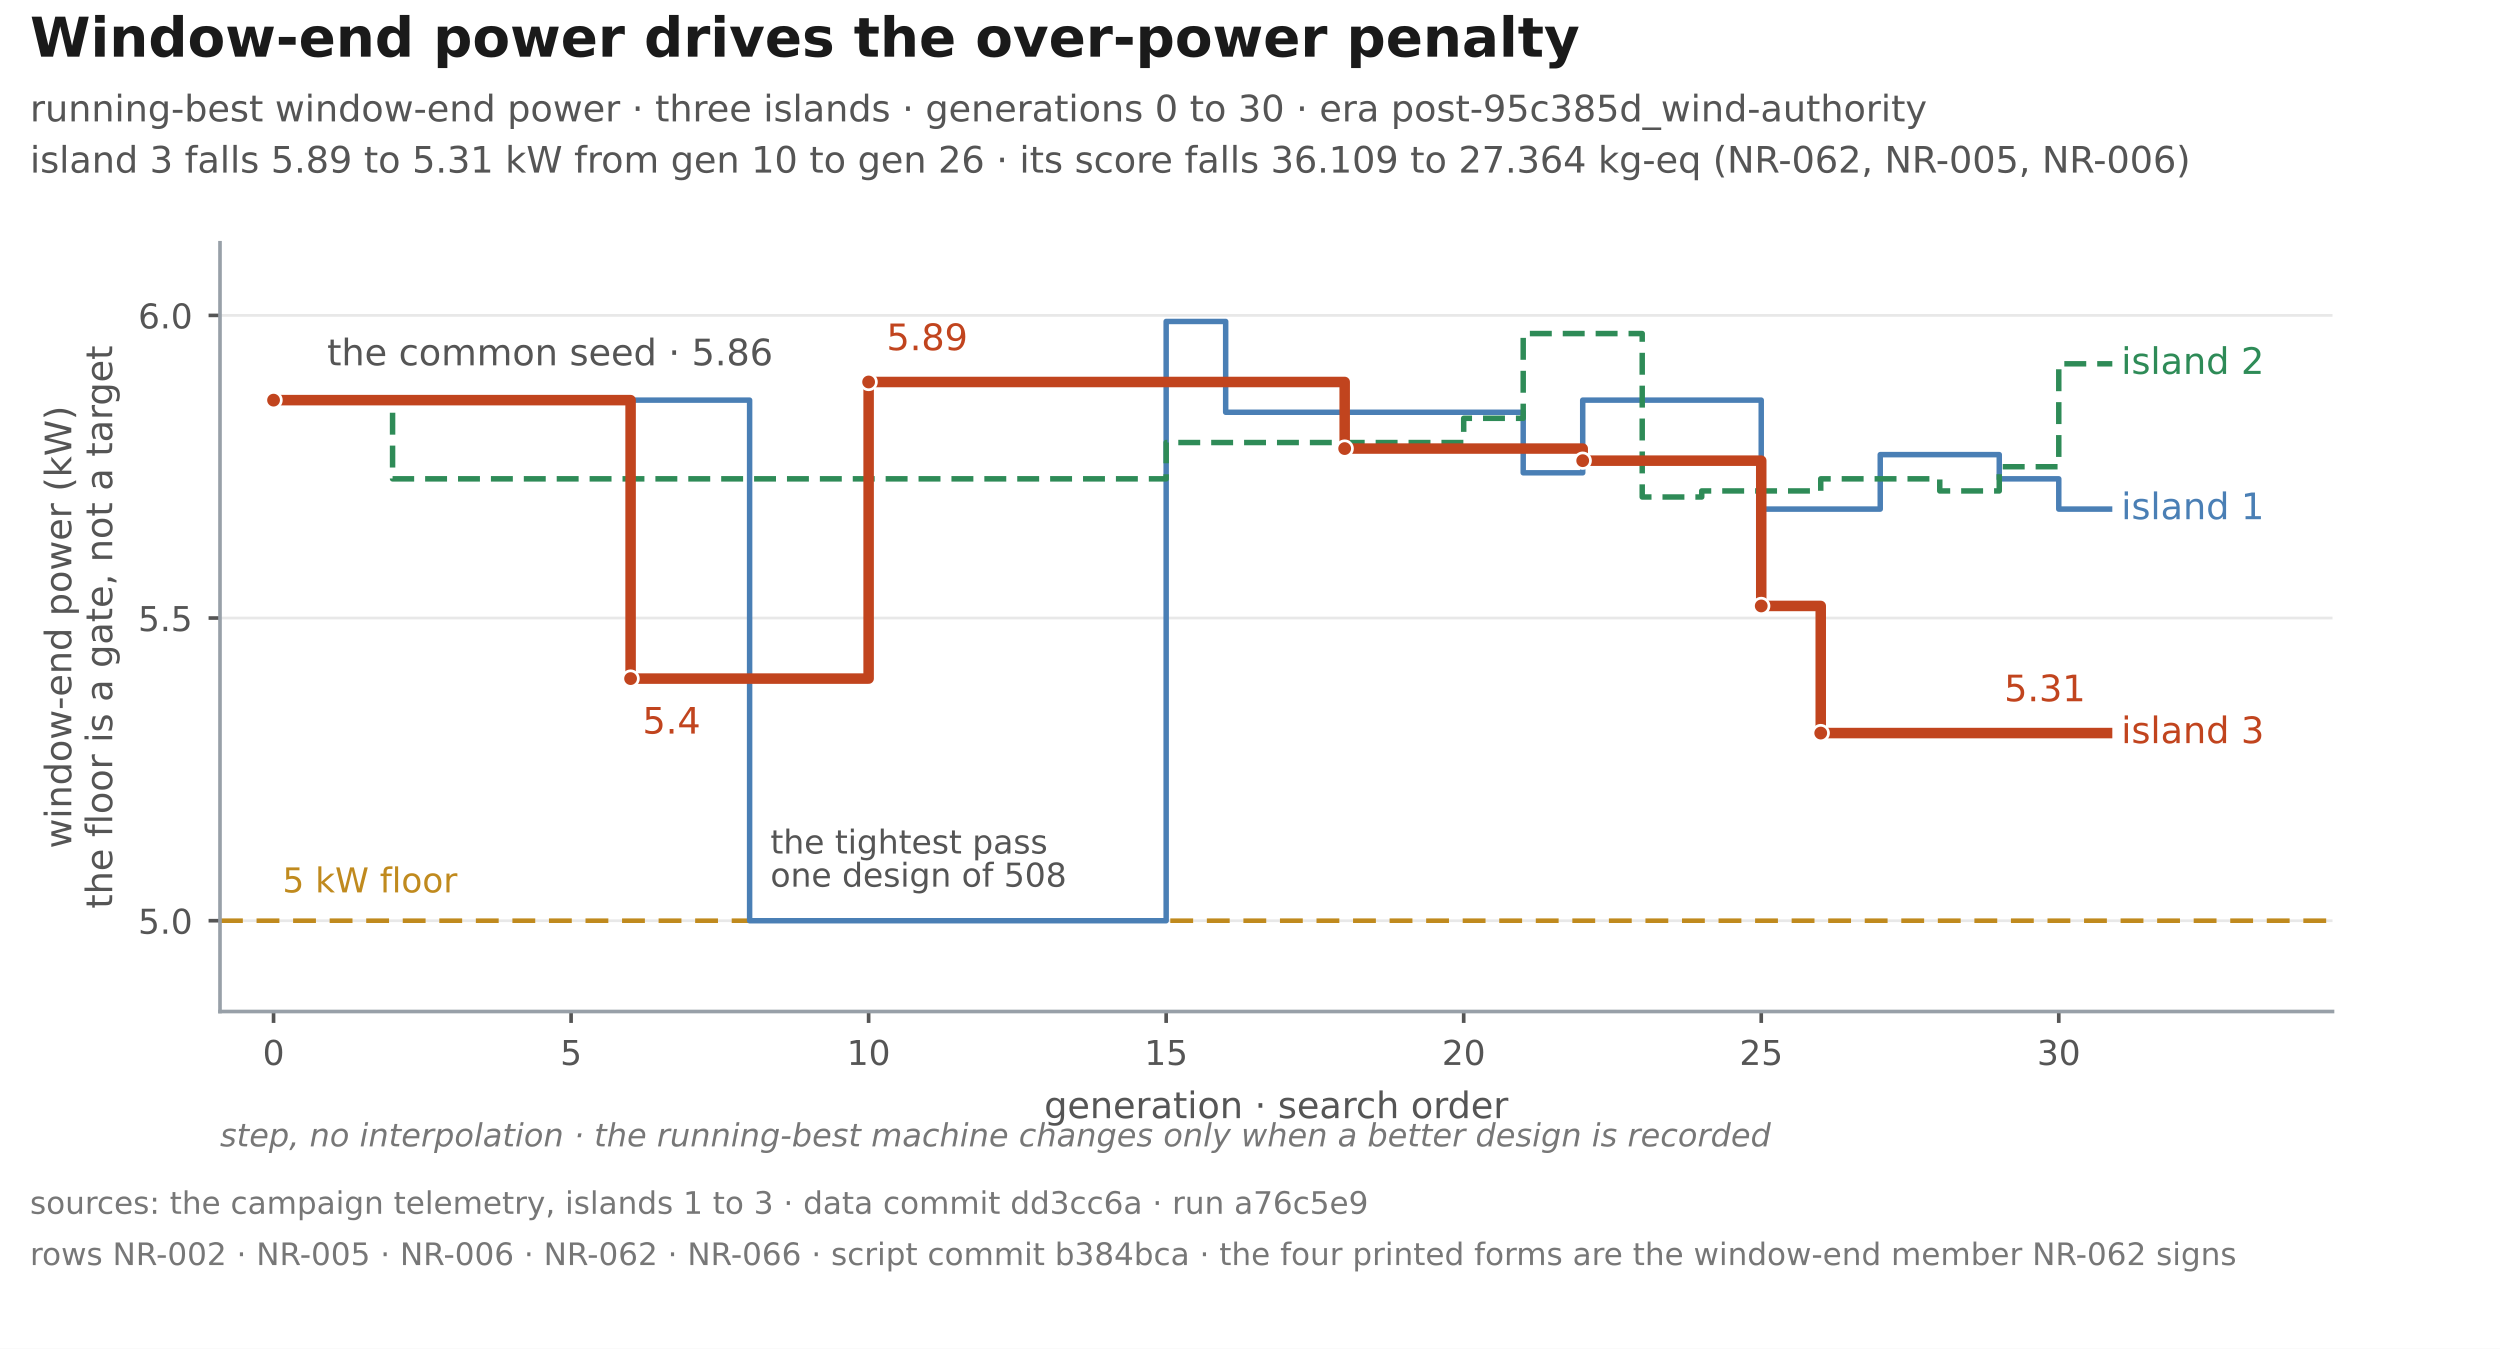
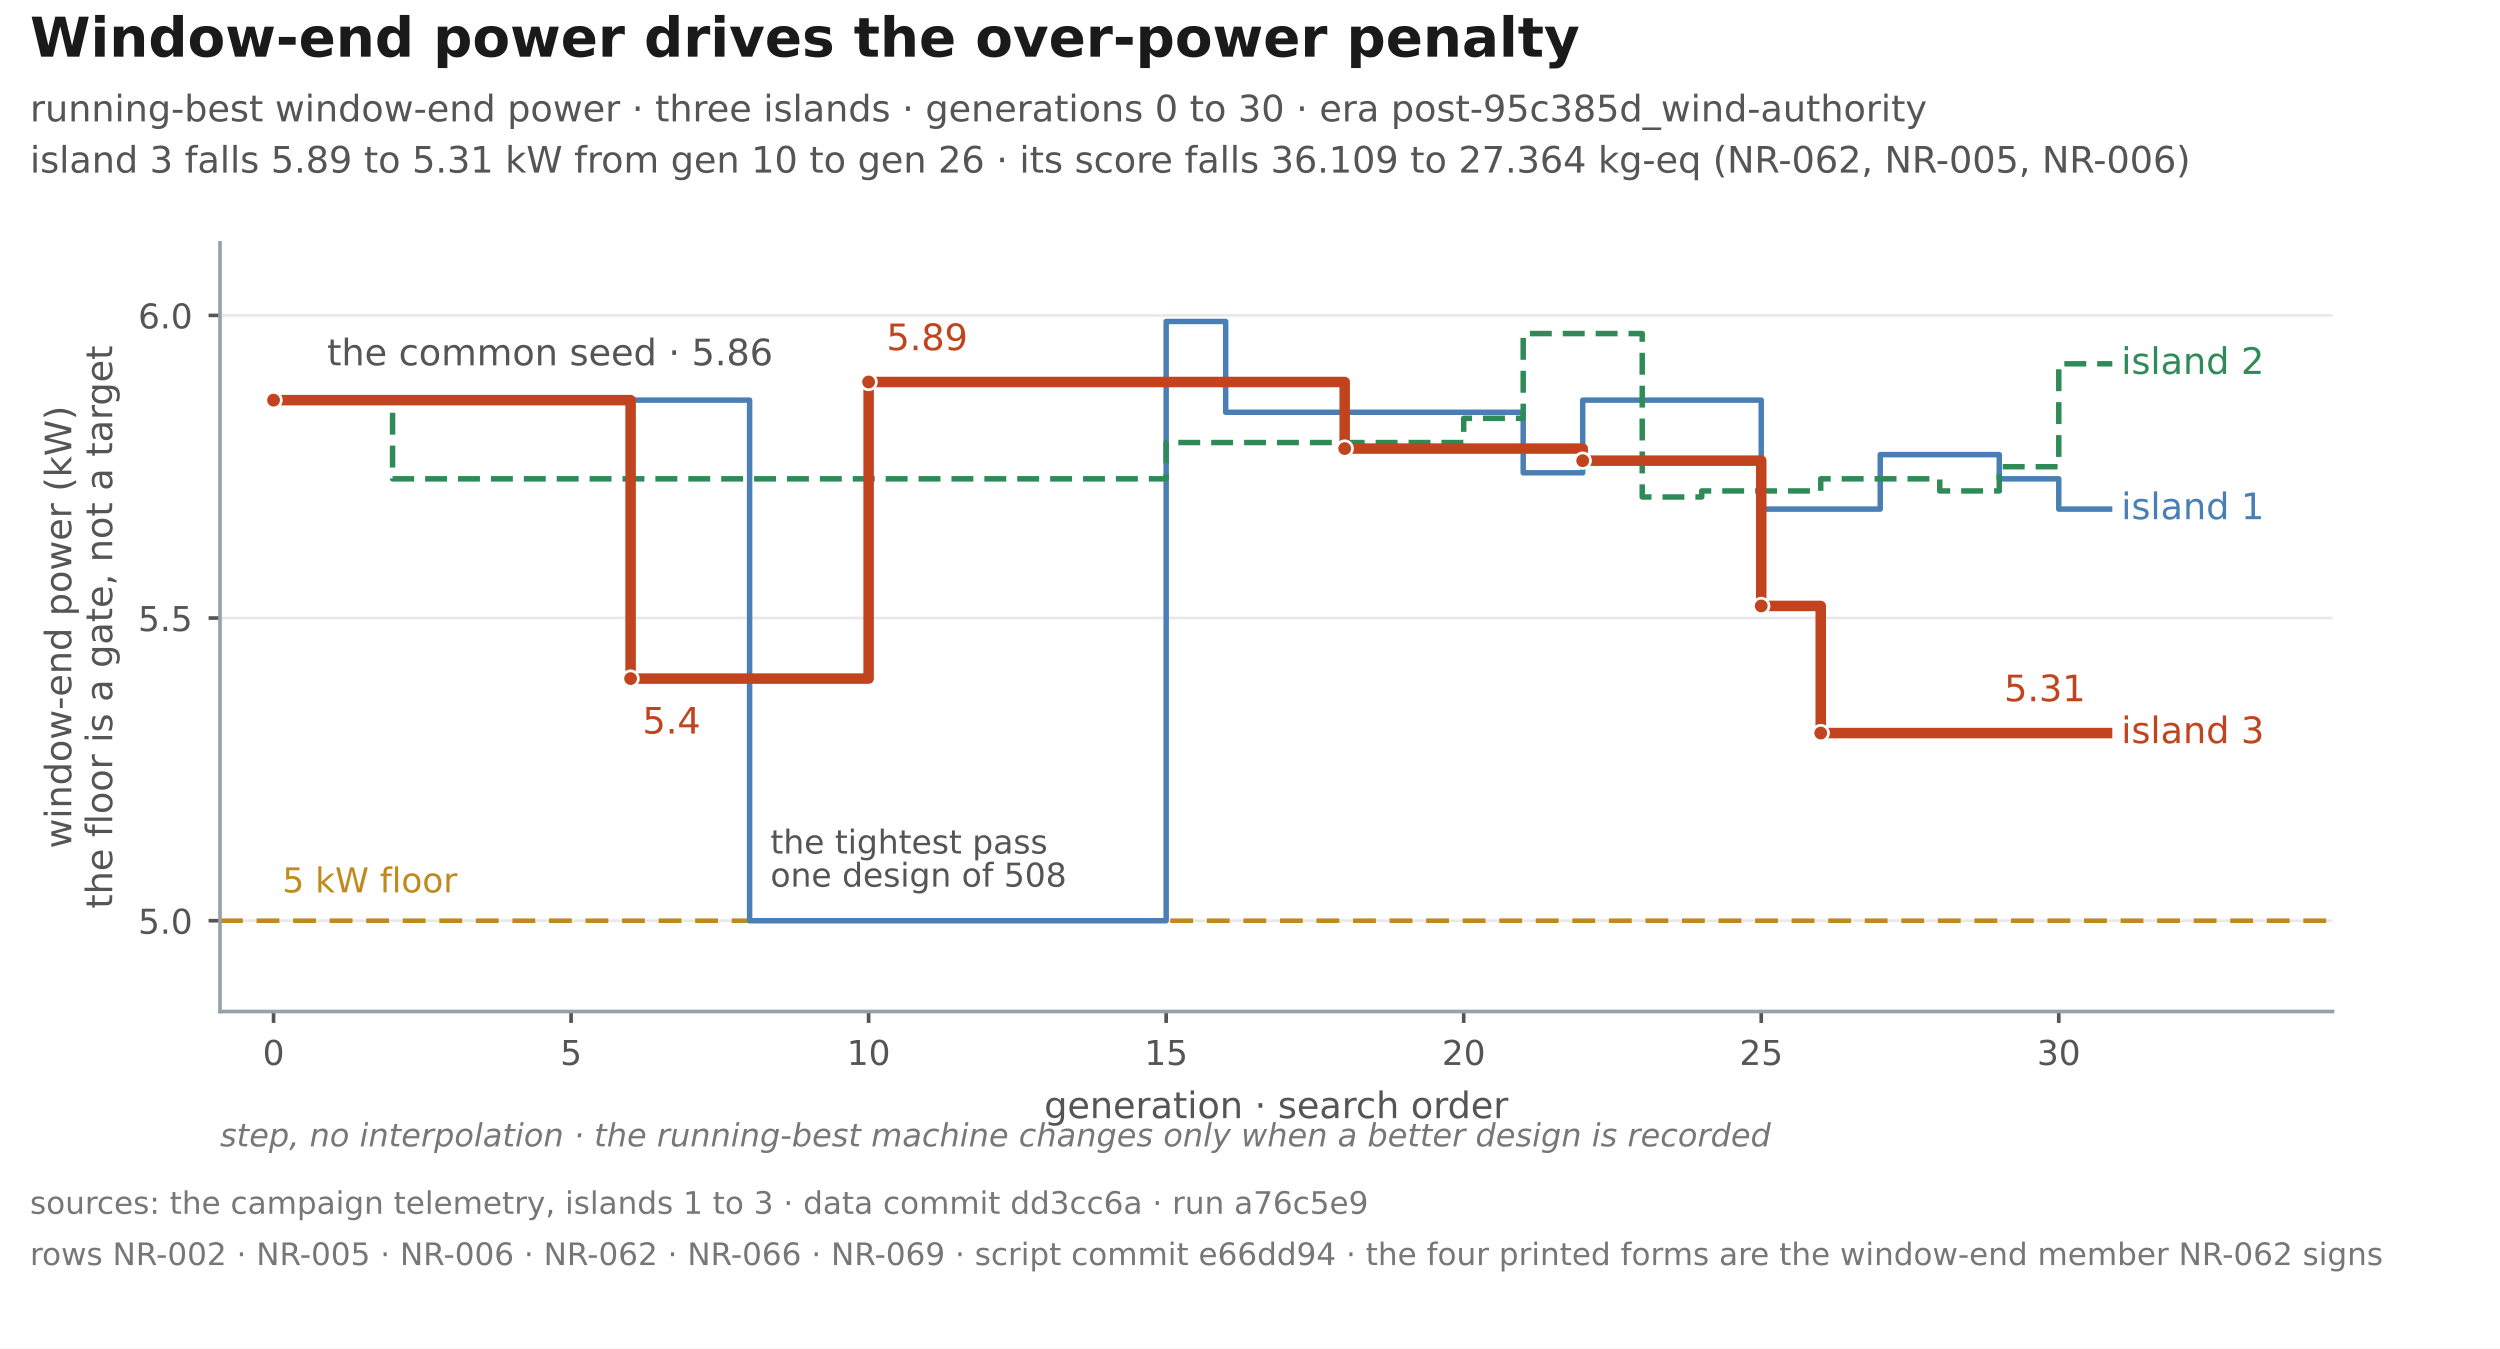
<svg xmlns="http://www.w3.org/2000/svg" xmlns:xlink="http://www.w3.org/1999/xlink" width="547.2pt" height="295.2pt" viewBox="0 0 547.2 295.2" version="1.1">
  <defs>
    <style type="text/css">*{stroke-linejoin: round; stroke-linecap: butt}</style>
  </defs>
  <g id="figure_1">
    <g id="patch_1">
      <path d="M 0 295.2  L 547.2 295.2  L 547.2 0  L 0 0  z " style="fill: #ffffff" />
    </g>
    <g id="axes_1">
      <g id="patch_2">
        <path d="M 48.154 221.4  L 510.538 221.4  L 510.538 53.136  L 48.154 53.136  z " style="fill: #ffffff" />
      </g>
      <g id="matplotlib.axis_1">
        <g id="xtick_1">
          <g id="line2d_1">
            <defs>
              <path id="mfeaf251d12" d="M 0 0  L 0 2.5  " style="stroke: #555555; stroke-width: 0.8" />
            </defs>
            <g>
              <use xlink:href="#mfeaf251d12" x="59.876" y="221.4" style="fill: #555555; stroke: #555555; stroke-width: 0.8" />
            </g>
          </g>
          <g id="text_1">
            <text style="font-size: 7.5px; font-family: 'DejaVu Sans', 'Bitstream Vera Sans', 'Computer Modern Sans Serif', 'Lucida Grande', 'Verdana', 'Geneva', 'Lucid', 'Arial', 'Helvetica', 'Avant Garde', sans-serif; text-anchor: middle; fill: #555555" x="59.876" y="233.099" transform="rotate(-0 59.87601 233.0988)">0</text>
          </g>
        </g>
        <g id="xtick_2">
          <g id="line2d_2">
            <g>
              <use xlink:href="#mfeaf251d12" x="125.001" y="221.4" style="fill: #555555; stroke: #555555; stroke-width: 0.8" />
            </g>
          </g>
          <g id="text_2">
            <text style="font-size: 7.5px; font-family: 'DejaVu Sans', 'Bitstream Vera Sans', 'Computer Modern Sans Serif', 'Lucida Grande', 'Verdana', 'Geneva', 'Lucid', 'Arial', 'Helvetica', 'Avant Garde', sans-serif; text-anchor: middle; fill: #555555" x="125.001" y="233.099" transform="rotate(-0 125.0005 233.0988)">5</text>
          </g>
        </g>
        <g id="xtick_3">
          <g id="line2d_3">
            <g>
              <use xlink:href="#mfeaf251d12" x="190.125" y="221.4" style="fill: #555555; stroke: #555555; stroke-width: 0.8" />
            </g>
          </g>
          <g id="text_3">
            <text style="font-size: 7.5px; font-family: 'DejaVu Sans', 'Bitstream Vera Sans', 'Computer Modern Sans Serif', 'Lucida Grande', 'Verdana', 'Geneva', 'Lucid', 'Arial', 'Helvetica', 'Avant Garde', sans-serif; text-anchor: middle; fill: #555555" x="190.125" y="233.099" transform="rotate(-0 190.125 233.0988)">10</text>
          </g>
        </g>
        <g id="xtick_4">
          <g id="line2d_4">
            <g>
              <use xlink:href="#mfeaf251d12" x="255.25" y="221.4" style="fill: #555555; stroke: #555555; stroke-width: 0.8" />
            </g>
          </g>
          <g id="text_4">
            <text style="font-size: 7.5px; font-family: 'DejaVu Sans', 'Bitstream Vera Sans', 'Computer Modern Sans Serif', 'Lucida Grande', 'Verdana', 'Geneva', 'Lucid', 'Arial', 'Helvetica', 'Avant Garde', sans-serif; text-anchor: middle; fill: #555555" x="255.25" y="233.099" transform="rotate(-0 255.2495 233.0988)">15</text>
          </g>
        </g>
        <g id="xtick_5">
          <g id="line2d_5">
            <g>
              <use xlink:href="#mfeaf251d12" x="320.374" y="221.4" style="fill: #555555; stroke: #555555; stroke-width: 0.8" />
            </g>
          </g>
          <g id="text_5">
            <text style="font-size: 7.5px; font-family: 'DejaVu Sans', 'Bitstream Vera Sans', 'Computer Modern Sans Serif', 'Lucida Grande', 'Verdana', 'Geneva', 'Lucid', 'Arial', 'Helvetica', 'Avant Garde', sans-serif; text-anchor: middle; fill: #555555" x="320.374" y="233.099" transform="rotate(-0 320.374 233.0988)">20</text>
          </g>
        </g>
        <g id="xtick_6">
          <g id="line2d_6">
            <g>
              <use xlink:href="#mfeaf251d12" x="385.499" y="221.4" style="fill: #555555; stroke: #555555; stroke-width: 0.8" />
            </g>
          </g>
          <g id="text_6">
            <text style="font-size: 7.5px; font-family: 'DejaVu Sans', 'Bitstream Vera Sans', 'Computer Modern Sans Serif', 'Lucida Grande', 'Verdana', 'Geneva', 'Lucid', 'Arial', 'Helvetica', 'Avant Garde', sans-serif; text-anchor: middle; fill: #555555" x="385.499" y="233.099" transform="rotate(-0 385.4985 233.0988)">25</text>
          </g>
        </g>
        <g id="xtick_7">
          <g id="line2d_7">
            <g>
              <use xlink:href="#mfeaf251d12" x="450.623" y="221.4" style="fill: #555555; stroke: #555555; stroke-width: 0.8" />
            </g>
          </g>
          <g id="text_7">
            <text style="font-size: 7.5px; font-family: 'DejaVu Sans', 'Bitstream Vera Sans', 'Computer Modern Sans Serif', 'Lucida Grande', 'Verdana', 'Geneva', 'Lucid', 'Arial', 'Helvetica', 'Avant Garde', sans-serif; text-anchor: middle; fill: #555555" x="450.623" y="233.099" transform="rotate(-0 450.6231 233.0988)">30</text>
          </g>
        </g>
        <g id="text_8">
          <text style="font-size: 8px; font-family: 'DejaVu Sans', 'Bitstream Vera Sans', 'Computer Modern Sans Serif', 'Lucida Grande', 'Verdana', 'Geneva', 'Lucid', 'Arial', 'Helvetica', 'Avant Garde', sans-serif; text-anchor: middle; fill: #555555" x="279.346" y="244.737" transform="rotate(-0 279.3456 244.7373)">generation · search order</text>
        </g>
      </g>
      <g id="matplotlib.axis_2">
        <g id="ytick_1">
          <g id="line2d_8">
            <path d="M 48.154 201.526  L 510.538 201.526  " clip-path="url(#pc673680d05)" style="fill: none; stroke: #e8e8e8; stroke-width: 0.6; stroke-linecap: square" />
          </g>
          <g id="line2d_9">
            <defs>
              <path id="mb1d313aced" d="M 0 0  L -2.5 0  " style="stroke: #555555; stroke-width: 0.8" />
            </defs>
            <g>
              <use xlink:href="#mb1d313aced" x="48.154" y="201.526" style="fill: #555555; stroke: #555555; stroke-width: 0.8" />
            </g>
          </g>
          <g id="text_9">
            <text style="font-size: 7.5px; font-family: 'DejaVu Sans', 'Bitstream Vera Sans', 'Computer Modern Sans Serif', 'Lucida Grande', 'Verdana', 'Geneva', 'Lucid', 'Arial', 'Helvetica', 'Avant Garde', sans-serif; text-anchor: end; fill: #555555" x="42.154" y="204.376" transform="rotate(-0 42.1536 204.3757)">5.0</text>
          </g>
        </g>
        <g id="ytick_2">
          <g id="line2d_10">
            <path d="M 48.154 135.281  L 510.538 135.281  " clip-path="url(#pc673680d05)" style="fill: none; stroke: #e8e8e8; stroke-width: 0.6; stroke-linecap: square" />
          </g>
          <g id="line2d_11">
            <g>
              <use xlink:href="#mb1d313aced" x="48.154" y="135.281" style="fill: #555555; stroke: #555555; stroke-width: 0.8" />
            </g>
          </g>
          <g id="text_10">
            <text style="font-size: 7.5px; font-family: 'DejaVu Sans', 'Bitstream Vera Sans', 'Computer Modern Sans Serif', 'Lucida Grande', 'Verdana', 'Geneva', 'Lucid', 'Arial', 'Helvetica', 'Avant Garde', sans-serif; text-anchor: end; fill: #555555" x="42.154" y="138.13" transform="rotate(-0 42.1536 138.13)">5.5</text>
          </g>
        </g>
        <g id="ytick_3">
          <g id="line2d_12">
            <path d="M 48.154 69.035  L 510.538 69.035  " clip-path="url(#pc673680d05)" style="fill: none; stroke: #e8e8e8; stroke-width: 0.6; stroke-linecap: square" />
          </g>
          <g id="line2d_13">
            <g>
              <use xlink:href="#mb1d313aced" x="48.154" y="69.035" style="fill: #555555; stroke: #555555; stroke-width: 0.8" />
            </g>
          </g>
          <g id="text_11">
            <text style="font-size: 7.5px; font-family: 'DejaVu Sans', 'Bitstream Vera Sans', 'Computer Modern Sans Serif', 'Lucida Grande', 'Verdana', 'Geneva', 'Lucid', 'Arial', 'Helvetica', 'Avant Garde', sans-serif; text-anchor: end; fill: #555555" x="42.154" y="71.884" transform="rotate(-0 42.1536 71.88438)">6.0</text>
          </g>
        </g>
        <g id="text_12">
          <text style="font-size: 8px; font-family: 'DejaVu Sans', 'Bitstream Vera Sans', 'Computer Modern Sans Serif', 'Lucida Grande', 'Verdana', 'Geneva', 'Lucid', 'Arial', 'Helvetica', 'Avant Garde', sans-serif; fill: #555555" transform="translate(15.60426 185.7211) rotate(-90)">window-end power (kW)</text>
          <text style="font-size: 8px; font-family: 'DejaVu Sans', 'Bitstream Vera Sans', 'Computer Modern Sans Serif', 'Lucida Grande', 'Verdana', 'Geneva', 'Lucid', 'Arial', 'Helvetica', 'Avant Garde', sans-serif; fill: #555555" transform="translate(24.56251 198.8918) rotate(-90)">the floor is a gate, not a target</text>
        </g>
      </g>
      <g id="line2d_14">
        <path d="M 48.154 201.526  L 510.538 201.526  " clip-path="url(#pc673680d05)" style="fill: none; stroke-dasharray: 5,3; stroke-dashoffset: 0; stroke: #c08a1e" />
      </g>
      <g id="patch_3">
        <path d="M 48.154 221.4  L 48.154 53.136  " style="fill: none; stroke: #98a0a8; stroke-width: 0.8; stroke-linejoin: miter; stroke-linecap: square" />
      </g>
      <g id="patch_4">
        <path d="M 48.154 221.4  L 510.538 221.4  " style="fill: none; stroke: #98a0a8; stroke-width: 0.8; stroke-linejoin: miter; stroke-linecap: square" />
      </g>
      <g id="line2d_15">
        <path d="M 59.876 87.584  L 72.901 87.584  L 72.901 87.584  L 85.926 87.584  L 85.926 87.584  L 98.951 87.584  L 98.951 87.584  L 111.976 87.584  L 111.976 87.584  L 125.001 87.584  L 125.001 87.584  L 138.025 87.584  L 138.025 87.584  L 151.05 87.584  L 151.05 87.584  L 164.075 87.584  L 164.075 201.526  L 177.1 201.526  L 177.1 201.526  L 190.125 201.526  L 190.125 201.526  L 203.15 201.526  L 203.15 201.526  L 216.175 201.526  L 216.175 201.526  L 229.2 201.526  L 229.2 201.526  L 242.225 201.526  L 242.225 201.526  L 255.25 201.526  L 255.25 70.36  L 268.274 70.36  L 268.274 90.234  L 281.299 90.234  L 281.299 90.234  L 294.324 90.234  L 294.324 90.234  L 307.349 90.234  L 307.349 90.234  L 320.374 90.234  L 320.374 90.234  L 333.399 90.234  L 333.399 103.483  L 346.424 103.483  L 346.424 87.584  L 359.449 87.584  L 359.449 87.584  L 372.474 87.584  L 372.474 87.584  L 385.499 87.584  L 385.499 111.432  L 398.523 111.432  L 398.523 111.432  L 411.548 111.432  L 411.548 99.508  L 424.573 99.508  L 424.573 99.508  L 437.598 99.508  L 437.598 104.808  L 450.623 104.808  L 450.623 111.432  L 462.345 111.432  L 462.345 111.432  " clip-path="url(#pc673680d05)" style="fill: none; stroke: #4a7fb5; stroke-width: 1.2" />
      </g>
      <g id="line2d_16">
        <path d="M 59.876 87.584  L 72.901 87.584  L 72.901 87.584  L 85.926 87.584  L 85.926 104.808  L 98.951 104.808  L 98.951 104.808  L 111.976 104.808  L 111.976 104.808  L 125.001 104.808  L 125.001 104.808  L 138.025 104.808  L 138.025 104.808  L 151.05 104.808  L 151.05 104.808  L 164.075 104.808  L 164.075 104.808  L 177.1 104.808  L 177.1 104.808  L 190.125 104.808  L 190.125 104.808  L 203.15 104.808  L 203.15 104.808  L 216.175 104.808  L 216.175 104.808  L 229.2 104.808  L 229.2 104.808  L 242.225 104.808  L 242.225 104.808  L 255.25 104.808  L 255.25 96.858  L 268.274 96.858  L 268.274 96.858  L 281.299 96.858  L 281.299 96.858  L 294.324 96.858  L 294.324 96.858  L 307.349 96.858  L 307.349 96.858  L 320.374 96.858  L 320.374 91.558  L 333.399 91.558  L 333.399 73.01  L 346.424 73.01  L 346.424 73.01  L 359.449 73.01  L 359.449 108.782  L 372.474 108.782  L 372.474 107.457  L 385.499 107.457  L 385.499 107.457  L 398.523 107.457  L 398.523 104.808  L 411.548 104.808  L 411.548 104.808  L 424.573 104.808  L 424.573 107.457  L 437.598 107.457  L 437.598 102.158  L 450.623 102.158  L 450.623 79.634  L 462.345 79.634  L 462.345 79.634  " clip-path="url(#pc673680d05)" style="fill: none; stroke-dasharray: 4.8,2.4; stroke-dashoffset: 0; stroke: #2e8b57; stroke-width: 1.2" />
      </g>
      <g id="line2d_17">
        <path d="M 59.876 87.584  L 72.901 87.584  L 72.901 87.584  L 85.926 87.584  L 85.926 87.584  L 98.951 87.584  L 98.951 87.584  L 111.976 87.584  L 111.976 87.584  L 125.001 87.584  L 125.001 87.584  L 138.025 87.584  L 138.025 148.53  L 151.05 148.53  L 151.05 148.53  L 164.075 148.53  L 164.075 148.53  L 177.1 148.53  L 177.1 148.53  L 190.125 148.53  L 190.125 83.609  L 203.15 83.609  L 203.15 83.609  L 216.175 83.609  L 216.175 83.609  L 229.2 83.609  L 229.2 83.609  L 242.225 83.609  L 242.225 83.609  L 255.25 83.609  L 255.25 83.609  L 268.274 83.609  L 268.274 83.609  L 281.299 83.609  L 281.299 83.609  L 294.324 83.609  L 294.324 98.183  L 307.349 98.183  L 307.349 98.183  L 320.374 98.183  L 320.374 98.183  L 333.399 98.183  L 333.399 98.183  L 346.424 98.183  L 346.424 100.833  L 359.449 100.833  L 359.449 100.833  L 372.474 100.833  L 372.474 100.833  L 385.499 100.833  L 385.499 132.631  L 398.523 132.631  L 398.523 160.454  L 411.548 160.454  L 411.548 160.454  L 424.573 160.454  L 424.573 160.454  L 437.598 160.454  L 437.598 160.454  L 450.623 160.454  L 450.623 160.454  L 462.345 160.454  L 462.345 160.454  " clip-path="url(#pc673680d05)" style="fill: none; stroke: #c1441e; stroke-width: 2.3" />
      </g>
      <g id="line2d_18">
        <defs>
          <path id="md0a93bd3d2" d="M 0 1.7  C 0.451 1.7 0.883 1.521 1.202 1.202  C 1.521 0.883 1.7 0.451 1.7 0  C 1.7 -0.451 1.521 -0.883 1.202 -1.202  C 0.883 -1.521 0.451 -1.7 0 -1.7  C -0.451 -1.7 -0.883 -1.521 -1.202 -1.202  C -1.521 -0.883 -1.7 -0.451 -1.7 0  C -1.7 0.451 -1.521 0.883 -1.202 1.202  C -0.883 1.521 -0.451 1.7 0 1.7  z " style="stroke: #ffffff; stroke-width: 0.6" />
        </defs>
        <g clip-path="url(#pc673680d05)">
          <use xlink:href="#md0a93bd3d2" x="59.876" y="87.584" style="fill: #c1441e; stroke: #ffffff; stroke-width: 0.6" />
          <use xlink:href="#md0a93bd3d2" x="138.025" y="148.53" style="fill: #c1441e; stroke: #ffffff; stroke-width: 0.6" />
          <use xlink:href="#md0a93bd3d2" x="190.125" y="83.609" style="fill: #c1441e; stroke: #ffffff; stroke-width: 0.6" />
          <use xlink:href="#md0a93bd3d2" x="294.324" y="98.183" style="fill: #c1441e; stroke: #ffffff; stroke-width: 0.6" />
          <use xlink:href="#md0a93bd3d2" x="346.424" y="100.833" style="fill: #c1441e; stroke: #ffffff; stroke-width: 0.6" />
          <use xlink:href="#md0a93bd3d2" x="385.499" y="132.631" style="fill: #c1441e; stroke: #ffffff; stroke-width: 0.6" />
          <use xlink:href="#md0a93bd3d2" x="398.523" y="160.454" style="fill: #c1441e; stroke: #ffffff; stroke-width: 0.6" />
        </g>
      </g>
      <g id="text_13">
        <text style="font-size: 7.5px; font-family: 'DejaVu Sans', 'Bitstream Vera Sans', 'Computer Modern Sans Serif', 'Lucida Grande', 'Verdana', 'Geneva', 'Lucid', 'Arial', 'Helvetica', 'Avant Garde', sans-serif; text-anchor: start; fill: #c08a1e" x="61.83" y="195.329" transform="rotate(-0 61.82975 195.3293)">5 kW floor</text>
      </g>
      <g id="text_14">
        <g id="patch_5">
          <path d="M 168.634 196.572  L 233.467 196.572  Q 234.475 196.572 234.475 195.564  L 234.475 181.354  Q 234.475 180.346 233.467 180.346  L 168.634 180.346  Q 167.626 180.346 167.626 181.354  L 167.626 195.564  Q 167.626 196.572 168.634 196.572  z " style="fill: #ffffff; opacity: 0.93" />
        </g>
        <text style="font-size: 7.2px; font-family: 'DejaVu Sans', 'Bitstream Vera Sans', 'Computer Modern Sans Serif', 'Lucida Grande', 'Verdana', 'Geneva', 'Lucid', 'Arial', 'Helvetica', 'Avant Garde', sans-serif; fill: #555555" transform="translate(168.6339 186.825)">the tightest pass</text>
        <text style="font-size: 7.2px; font-family: 'DejaVu Sans', 'Bitstream Vera Sans', 'Computer Modern Sans Serif', 'Lucida Grande', 'Verdana', 'Geneva', 'Lucid', 'Arial', 'Helvetica', 'Avant Garde', sans-serif; fill: #555555" transform="translate(168.6339 194.0668)">one design of 508</text>
      </g>
      <g id="text_15">
        <g id="patch_6">
          <path d="M 71.598 82.742  L 169.187 82.742  Q 170.307 82.742 170.307 81.622  L 170.307 73.879  Q 170.307 72.759 169.187 72.759  L 71.598 72.759  Q 70.478 72.759 70.478 73.879  L 70.478 81.622  Q 70.478 82.742 71.598 82.742  z " style="fill: #ffffff; opacity: 0.93" />
        </g>
        <text style="font-size: 8px; font-family: 'DejaVu Sans', 'Bitstream Vera Sans', 'Computer Modern Sans Serif', 'Lucida Grande', 'Verdana', 'Geneva', 'Lucid', 'Arial', 'Helvetica', 'Avant Garde', sans-serif; text-anchor: start; fill: #555555" x="71.598" y="79.958" transform="rotate(-0 71.59842 79.95789)">the common seed · 5.86</text>
      </g>
      <g id="text_16">
        <g id="patch_7">
          <path d="M 140.63 163.354  L 153.353 163.354  Q 154.473 163.354 154.473 162.234  L 154.473 154.492  Q 154.473 153.372 153.353 153.372  L 140.63 153.372  Q 139.51 153.372 139.51 154.492  L 139.51 162.234  Q 139.51 163.354 140.63 163.354  z " style="fill: #ffffff; opacity: 0.93" />
        </g>
        <text style="font-size: 8px; font-family: 'DejaVu Sans', 'Bitstream Vera Sans', 'Computer Modern Sans Serif', 'Lucida Grande', 'Verdana', 'Geneva', 'Lucid', 'Arial', 'Helvetica', 'Avant Garde', sans-serif; text-anchor: start; fill: #c1441e" x="140.63" y="160.571" transform="rotate(-0 140.6304 160.5706)">5.4</text>
      </g>
      <g id="text_17">
        <g id="patch_8">
          <path d="M 194.032 79.429  L 211.845 79.429  Q 212.965 79.429 212.965 78.309  L 212.965 70.567  Q 212.965 69.447 211.845 69.447  L 194.032 69.447  Q 192.912 69.447 192.912 70.567  L 192.912 78.309  Q 192.912 79.429 194.032 79.429  z " style="fill: #ffffff; opacity: 0.93" />
        </g>
        <text style="font-size: 8px; font-family: 'DejaVu Sans', 'Bitstream Vera Sans', 'Computer Modern Sans Serif', 'Lucida Grande', 'Verdana', 'Geneva', 'Lucid', 'Arial', 'Helvetica', 'Avant Garde', sans-serif; text-anchor: start; fill: #c1441e" x="194.032" y="76.646" transform="rotate(-0 194.0325 76.6456)">5.89</text>
      </g>
      <g id="text_18">
        <g id="patch_9">
          <path d="M 438.672 156.274  L 456.484 156.274  Q 457.604 156.274 457.604 155.154  L 457.604 147.412  Q 457.604 146.292 456.484 146.292  L 438.672 146.292  Q 437.552 146.292 437.552 147.412  L 437.552 155.154  Q 437.552 156.274 438.672 156.274  z " style="fill: #ffffff; opacity: 0.93" />
        </g>
        <text style="font-size: 8px; font-family: 'DejaVu Sans', 'Bitstream Vera Sans', 'Computer Modern Sans Serif', 'Lucida Grande', 'Verdana', 'Geneva', 'Lucid', 'Arial', 'Helvetica', 'Avant Garde', sans-serif; text-anchor: end; fill: #c1441e" x="456.484" y="153.491" transform="rotate(-0 456.4843 153.4906)">5.31</text>
      </g>
      <g id="text_19">
        <g id="patch_10">
          <path d="M 464.299 84.626  L 495.595 84.626  Q 496.715 84.626 496.715 83.506  L 496.715 75.763  Q 496.715 74.643 495.595 74.643  L 464.299 74.643  Q 463.179 74.643 463.179 75.763  L 463.179 83.506  Q 463.179 84.626 464.299 84.626  z " style="fill: #ffffff; opacity: 0.93" />
        </g>
        <text style="font-size: 8px; font-family: 'DejaVu Sans', 'Bitstream Vera Sans', 'Computer Modern Sans Serif', 'Lucida Grande', 'Verdana', 'Geneva', 'Lucid', 'Arial', 'Helvetica', 'Avant Garde', sans-serif; text-anchor: start; fill: #2e8b57" x="464.299" y="81.842" transform="rotate(-0 464.2992 81.84177)">island 2</text>
      </g>
      <g id="text_20">
        <g id="patch_11">
          <path d="M 464.299 116.423  L 495.595 116.423  Q 496.715 116.423 496.715 115.303  L 496.715 107.561  Q 496.715 106.441 495.595 106.441  L 464.299 106.441  Q 463.179 106.441 463.179 107.561  L 463.179 115.303  Q 463.179 116.423 464.299 116.423  z " style="fill: #ffffff; opacity: 0.93" />
        </g>
        <text style="font-size: 8px; font-family: 'DejaVu Sans', 'Bitstream Vera Sans', 'Computer Modern Sans Serif', 'Lucida Grande', 'Verdana', 'Geneva', 'Lucid', 'Arial', 'Helvetica', 'Avant Garde', sans-serif; text-anchor: start; fill: #4a7fb5" x="464.299" y="113.64" transform="rotate(-0 464.2992 113.6397)">island 1</text>
      </g>
      <g id="text_21">
        <g id="patch_12">
          <path d="M 464.299 165.445  L 495.595 165.445  Q 496.715 165.445 496.715 164.325  L 496.715 156.583  Q 496.715 155.463 495.595 155.463  L 464.299 155.463  Q 463.179 155.463 463.179 156.583  L 463.179 164.325  Q 463.179 165.445 464.299 165.445  z " style="fill: #ffffff; opacity: 0.93" />
        </g>
        <text style="font-size: 8px; font-family: 'DejaVu Sans', 'Bitstream Vera Sans', 'Computer Modern Sans Serif', 'Lucida Grande', 'Verdana', 'Geneva', 'Lucid', 'Arial', 'Helvetica', 'Avant Garde', sans-serif; text-anchor: start; fill: #c1441e" x="464.299" y="162.661" transform="rotate(-0 464.2992 162.6615)">island 3</text>
      </g>
    </g>
    <g id="text_22">
      <text style="font-weight: 700; font-size: 12px; font-family: 'DejaVu Sans', 'Bitstream Vera Sans', 'Computer Modern Sans Serif', 'Lucida Grande', 'Verdana', 'Geneva', 'Lucid', 'Arial', 'Helvetica', 'Avant Garde', sans-serif; text-anchor: start; fill: #1a1a1a" x="6.566" y="12.398" transform="rotate(-0 6.5664 12.3984)">Window-end power drives the over-power penalty</text>
    </g>
    <g id="text_23">
      <text style="font-size: 8px; font-family: 'DejaVu Sans', 'Bitstream Vera Sans', 'Computer Modern Sans Serif', 'Lucida Grande', 'Verdana', 'Geneva', 'Lucid', 'Arial', 'Helvetica', 'Avant Garde', sans-serif; text-anchor: start; fill: #555555" x="6.566" y="26.568" transform="rotate(-0 6.5664 26.568)">running-best window-end power · three islands · generations 0 to 30 · era post-95c385d_wind-authority</text>
    </g>
    <g id="text_24">
      <text style="font-size: 8px; font-family: 'DejaVu Sans', 'Bitstream Vera Sans', 'Computer Modern Sans Serif', 'Lucida Grande', 'Verdana', 'Geneva', 'Lucid', 'Arial', 'Helvetica', 'Avant Garde', sans-serif; text-anchor: start; fill: #555555" x="6.566" y="37.786" transform="rotate(-0 6.5664 37.7856)">island 3 falls 5.89 to 5.31 kW from gen 10 to gen 26 · its score falls 36.109 to 27.364 kg-eq (NR-062, NR-005, NR-006)</text>
    </g>
    <g id="text_25">
      <text style="font-style: italic; font-size: 7px; font-family: 'DejaVu Sans', 'Bitstream Vera Sans', 'Computer Modern Sans Serif', 'Lucida Grande', 'Verdana', 'Geneva', 'Lucid', 'Arial', 'Helvetica', 'Avant Garde', sans-serif; text-anchor: start; fill: #777777" x="48.154" y="250.92" transform="rotate(-0 48.1536 250.92)">step, no interpolation · the running-best machine changes only when a better design is recorded</text>
    </g>
    <g id="text_26">
      <text style="font-size: 6.8px; font-family: 'DejaVu Sans', 'Bitstream Vera Sans', 'Computer Modern Sans Serif', 'Lucida Grande', 'Verdana', 'Geneva', 'Lucid', 'Arial', 'Helvetica', 'Avant Garde', sans-serif; text-anchor: start; fill: #777777" x="6.566" y="265.68" transform="rotate(-0 6.5664 265.68)">sources: the campaign telemetry, islands 1 to 3 · data commit dd3cc6a · run a76c5e9</text>
    </g>
    <g id="text_27">
-       <text style="font-size: 6.8px; font-family: 'DejaVu Sans', 'Bitstream Vera Sans', 'Computer Modern Sans Serif', 'Lucida Grande', 'Verdana', 'Geneva', 'Lucid', 'Arial', 'Helvetica', 'Avant Garde', sans-serif; text-anchor: start; fill: #777777" x="6.566" y="276.898" transform="rotate(-0 6.5664 276.8976)">rows NR-002 · NR-005 · NR-006 · NR-062 · NR-066 · script commit b384bca · the four printed forms are the window-end member NR-062 signs</text>
+       <text style="font-size: 6.8px; font-family: 'DejaVu Sans', 'Bitstream Vera Sans', 'Computer Modern Sans Serif', 'Lucida Grande', 'Verdana', 'Geneva', 'Lucid', 'Arial', 'Helvetica', 'Avant Garde', sans-serif; text-anchor: start; fill: #777777" x="6.566" y="276.898" transform="rotate(-0 6.5664 276.8976)">rows NR-002 · NR-005 · NR-006 · NR-062 · NR-066 · NR-069 · script commit e66dd94 · the four printed forms are the window-end member NR-062 signs</text>
    </g>
  </g>
  <defs>
    <clipPath id="pc673680d05">
      <rect x="48.154" y="53.136" width="462.384" height="168.264" />
    </clipPath>
  </defs>
</svg>
